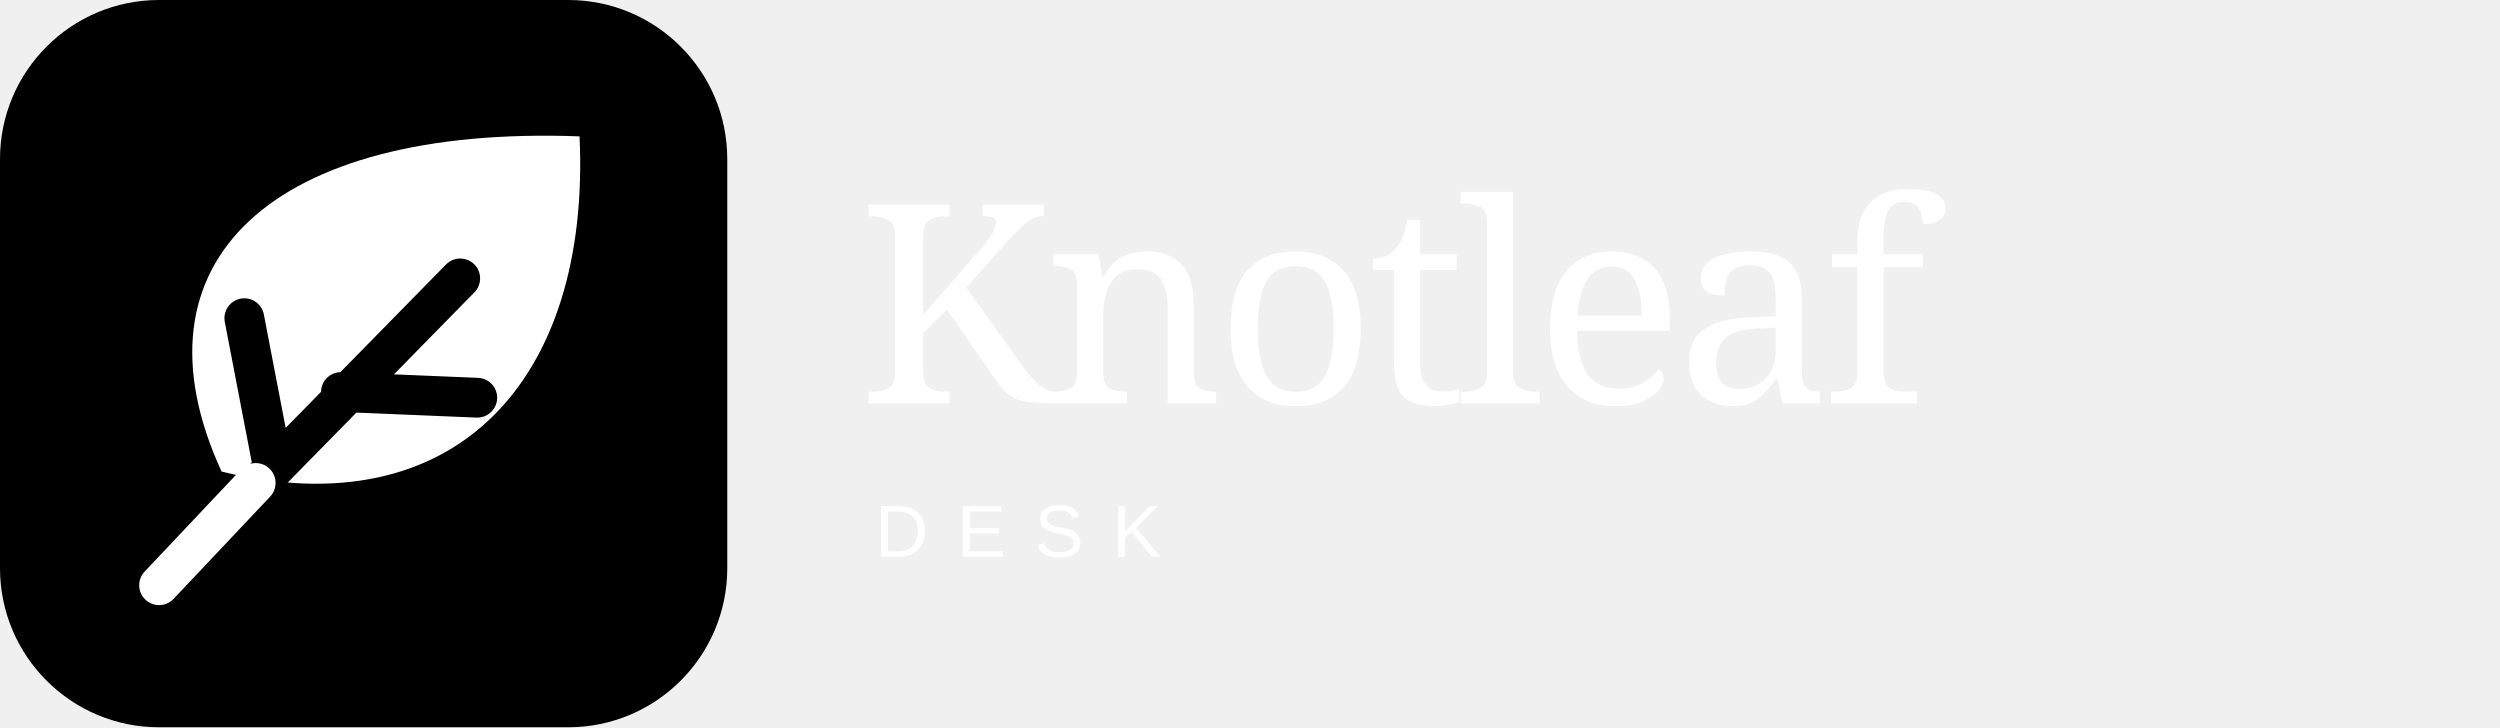
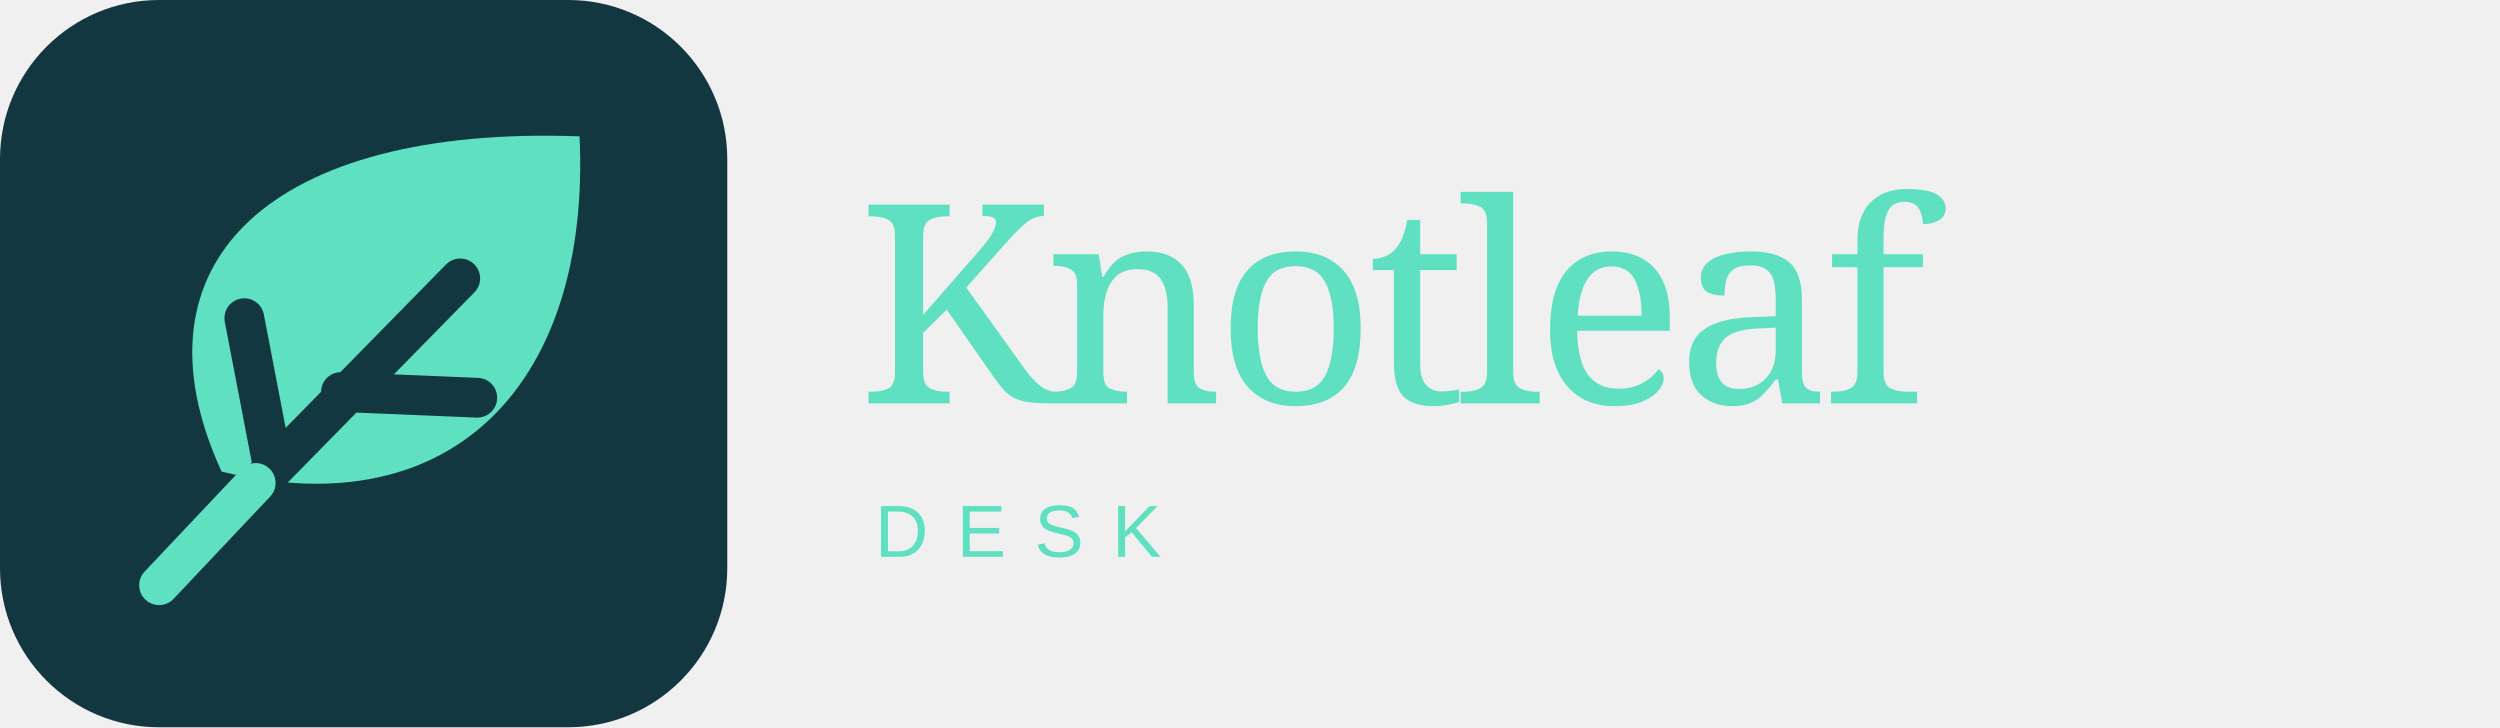
<svg xmlns="http://www.w3.org/2000/svg" viewBox="0 0 440 128" fill="none">
-   <rect width="128" height="128" rx="28" fill="#000000" />
-   <path d="M39 83C22 46 48 22 102 24c2 43-22 69-63 59Z" fill="#ffffff" />
-   <path d="m28 103 53-54M48 82l-5-26m17 13 24 1" stroke="#000000" stroke-width="7" stroke-linecap="round" stroke-linejoin="round" />
-   <path d="m28 103 17-18" stroke="#ffffff" stroke-width="7" stroke-linecap="round" />
-   <text x="151" y="71" fill="#ffffff" font-family="Georgia,serif" font-size="49" letter-spacing="-1.5">Knotleaf</text>
-   <text x="154" y="98" fill="#ffffff" font-family="Arial,sans-serif" font-size="13" letter-spacing="5">DESK</text>
+   <rect width="128" height="128" rx="28" fill="#123741" />
+   <path d="M39 83C22 46 48 22 102 24c2 43-22 69-63 59Z" fill="#5ee0c1" />
+   <path d="m28 103 53-54M48 82l-5-26m17 13 24 1" stroke="#123741" stroke-width="7" stroke-linecap="round" stroke-linejoin="round" />
+   <path d="m28 103 17-18" stroke="#5ee0c1" stroke-width="7" stroke-linecap="round" />
+   <text x="151" y="71" fill="#5ee0c1" font-family="Georgia,serif" font-size="49" letter-spacing="-1.5">Knotleaf</text>
+   <text x="154" y="98" fill="#5ee0c1" font-family="Arial,sans-serif" font-size="13" letter-spacing="5">DESK</text>
</svg>
